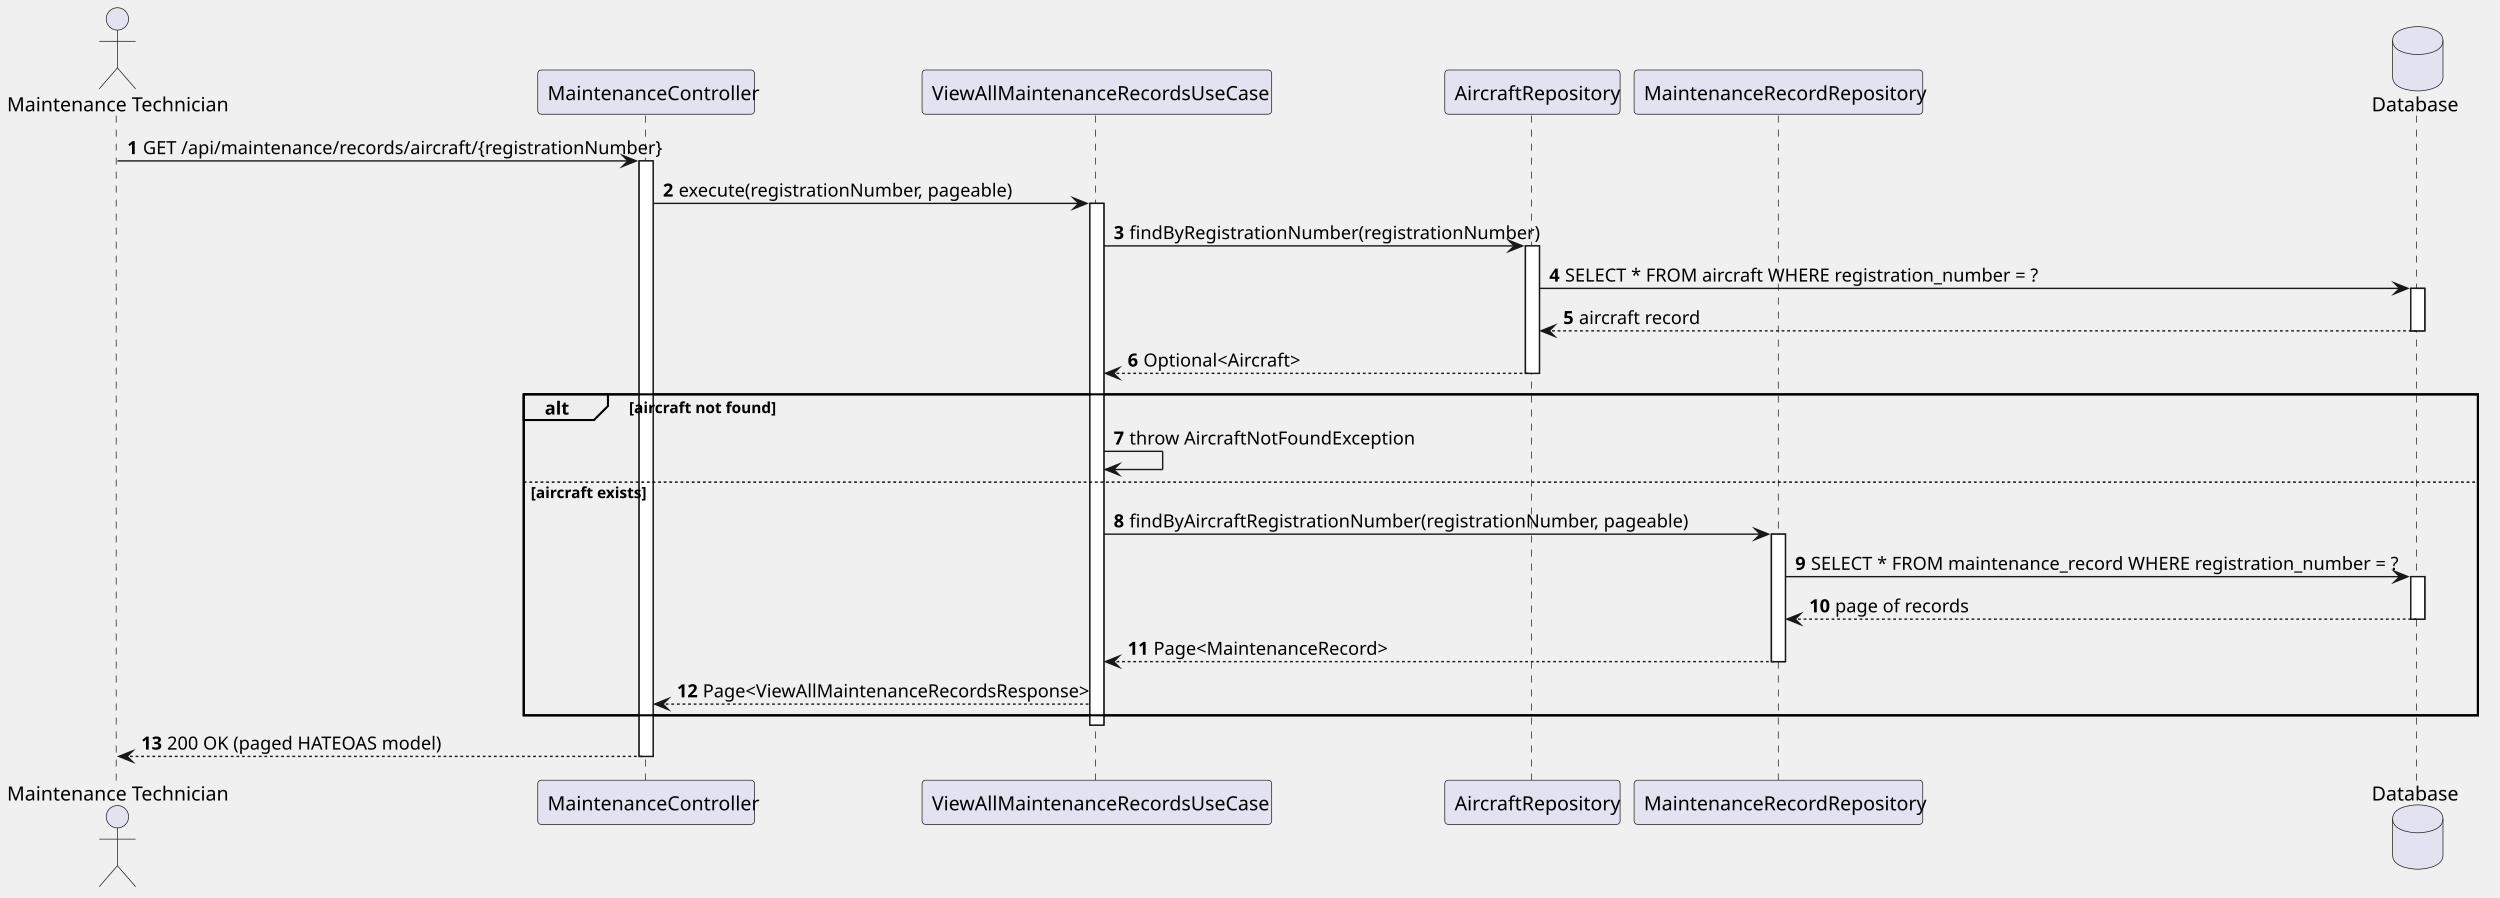
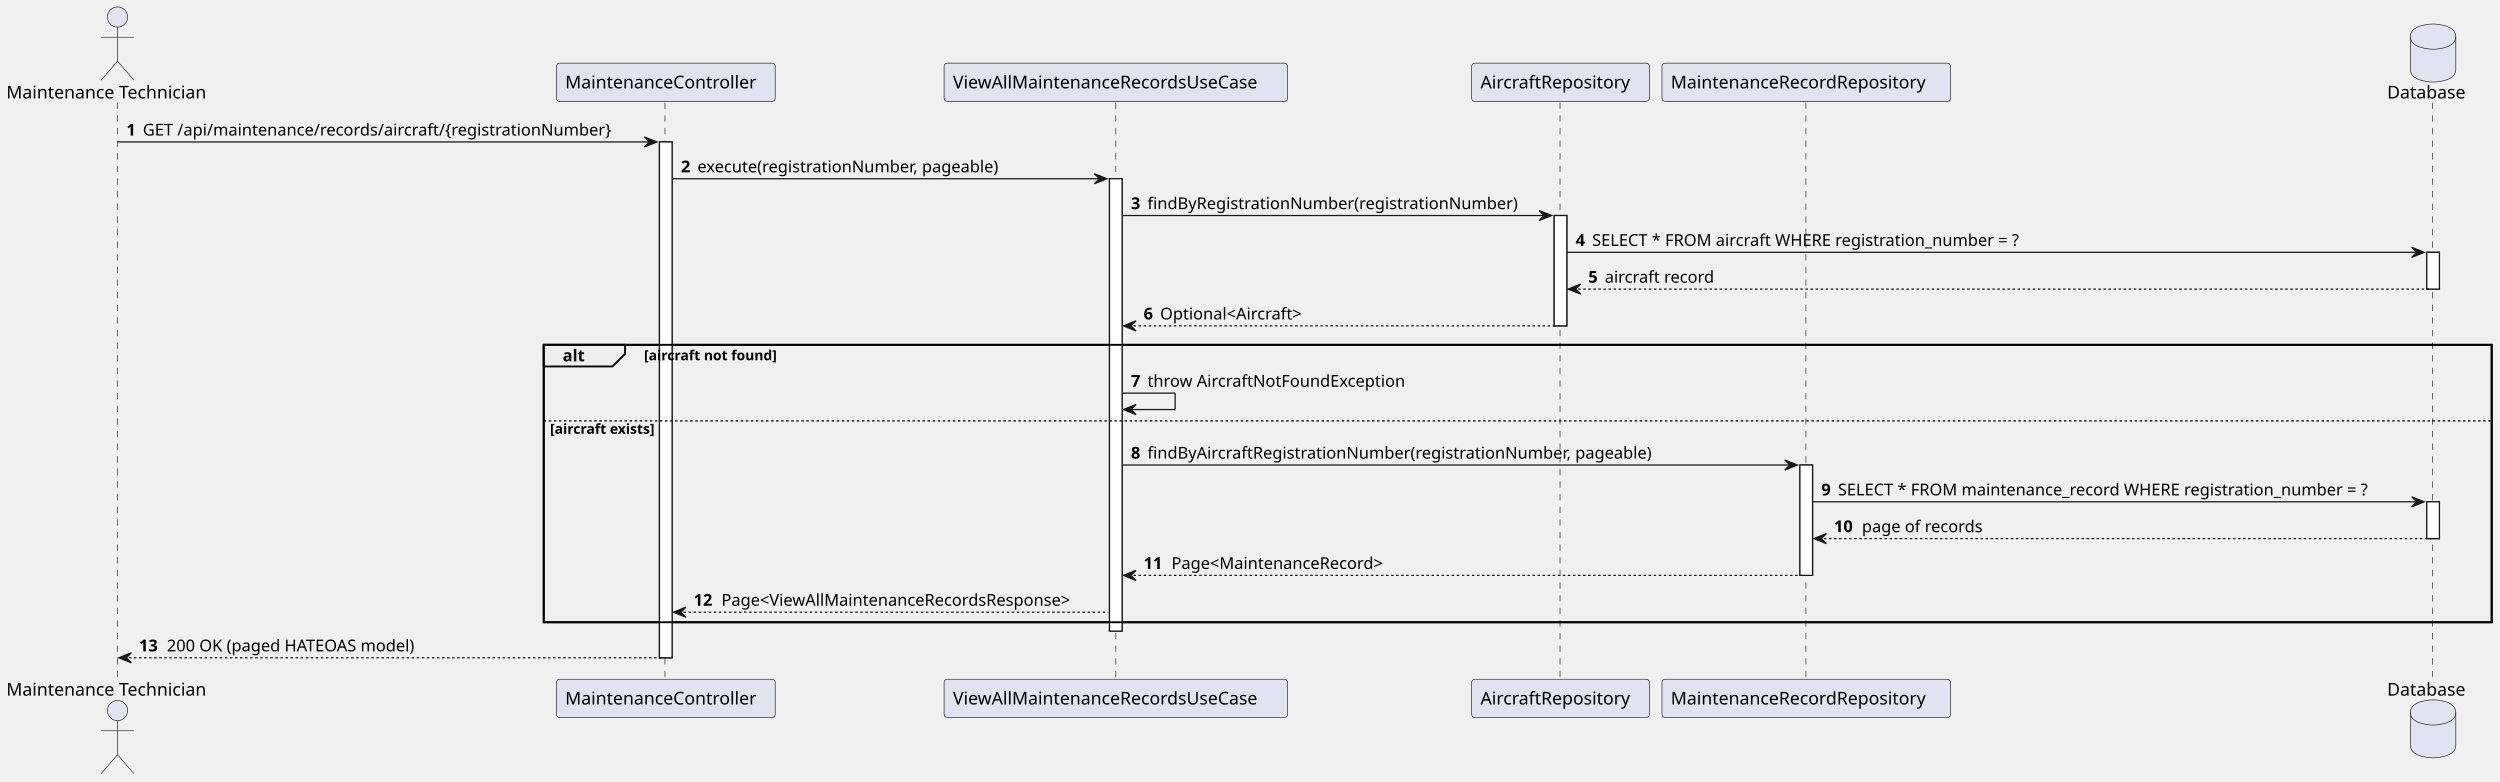
- <svg xmlns="http://www.w3.org/2000/svg" contentStyleType="text/css" data-diagram-type="SEQUENCE" height="641px" preserveAspectRatio="none" style="width:1786px;height:641px;background:#FFFFFF;" version="1.1" viewBox="0 0 1786 641" width="1786px" zoomAndPan="magnify">
+ <svg xmlns="http://www.w3.org/2000/svg" contentStyleType="text/css" data-diagram-type="SEQUENCE" height="619px" preserveAspectRatio="none" style="width:1980px;height:619px;background:#FFFFFF;" version="1.1" viewBox="0 0 1980 619" width="1980px" zoomAndPan="magnify">
  <defs />
  <g>
    <g>
-       <rect fill="#FFFFFF" height="425.406" style="stroke:#181818;stroke-width:1;" width="10" x="456.597" y="114.961" />
-     </g>
-     <g>
-       <rect fill="#FFFFFF" height="372.703" style="stroke:#181818;stroke-width:1;" width="10" x="778.61" y="145.312" />
-     </g>
-     <g>
-       <rect fill="#FFFFFF" height="91.055" style="stroke:#181818;stroke-width:1;" width="10" x="1089.777" y="175.664" />
-     </g>
-     <g>
-       <rect fill="#FFFFFF" height="91.055" style="stroke:#181818;stroke-width:1;" width="10" x="1265.511" y="381.609" />
-     </g>
-     <g>
-       <rect fill="#FFFFFF" height="30.352" style="stroke:#181818;stroke-width:1;" width="10" x="1722.268" y="206.016" />
-     </g>
-     <g>
-       <rect fill="#FFFFFF" height="30.352" style="stroke:#181818;stroke-width:1;" width="10" x="1722.268" y="411.961" />
-     </g>
-     <rect fill="none" height="229.297" style="stroke:#000000;stroke-width:1.5;" width="1396.063" x="374.169" y="281.719" />
-     <g class="participant-lifeline" data-entity-uid="part1" data-qualified-name="MT" data-source-line="2" id="part1-lifeline">
-       <g>
-         <rect fill="#000000" fill-opacity="0" height="475.758" width="8" x="79.879" y="82.609" />
-         <line style="stroke:#181818;stroke-width:0.5;stroke-dasharray:5,5;" x1="83" x2="83" y1="82.609" y2="558.367" />
-       </g>
-     </g>
-     <g class="participant-lifeline" data-entity-uid="part2" data-qualified-name="Ctrl" data-source-line="3" id="part2-lifeline">
-       <g>
-         <rect fill="#000000" fill-opacity="0" height="475.758" width="8" x="457.597" y="82.609" />
-         <line style="stroke:#181818;stroke-width:0.5;stroke-dasharray:5,5;" x1="461.169" x2="461.169" y1="82.609" y2="558.367" />
-       </g>
-     </g>
-     <g class="participant-lifeline" data-entity-uid="part3" data-qualified-name="UC" data-source-line="4" id="part3-lifeline">
-       <g>
-         <rect fill="#000000" fill-opacity="0" height="475.758" width="8" x="779.61" y="82.609" />
-         <line style="stroke:#181818;stroke-width:0.5;stroke-dasharray:5,5;" x1="782.721" x2="782.721" y1="82.609" y2="558.367" />
-       </g>
-     </g>
-     <g class="participant-lifeline" data-entity-uid="part4" data-qualified-name="AircraftRepo" data-source-line="5" id="part4-lifeline">
-       <g>
-         <rect fill="#000000" fill-opacity="0" height="475.758" width="8" x="1090.777" y="82.609" />
-         <line style="stroke:#181818;stroke-width:0.5;stroke-dasharray:5,5;" x1="1094.149" x2="1094.149" y1="82.609" y2="558.367" />
-       </g>
-     </g>
-     <g class="participant-lifeline" data-entity-uid="part5" data-qualified-name="Repo" data-source-line="6" id="part5-lifeline">
-       <g>
-         <rect fill="#000000" fill-opacity="0" height="475.758" width="8" x="1266.511" y="82.609" />
-         <line style="stroke:#181818;stroke-width:0.5;stroke-dasharray:5,5;" x1="1270.404" x2="1270.404" y1="82.609" y2="558.367" />
-       </g>
-     </g>
-     <g class="participant-lifeline" data-entity-uid="part6" data-qualified-name="DB" data-source-line="7" id="part6-lifeline">
-       <g>
-         <rect fill="#000000" fill-opacity="0" height="475.758" width="8" x="1723.268" y="82.609" />
-         <line style="stroke:#181818;stroke-width:0.5;stroke-dasharray:5,5;" x1="1726.302" x2="1726.302" y1="82.609" y2="558.367" />
-       </g>
-     </g>
-     <g class="participant participant-head" data-entity-uid="part1" data-qualified-name="MT" data-source-line="2" id="part1-head">
-       <text fill="#000000" font-family="sans-serif" font-size="14" lengthAdjust="spacing" textLength="151.758" x="5" y="79.533">Maintenance Technician</text>
-       <ellipse cx="83.879" cy="13.5" fill="#E2E2F0" rx="8" ry="8" style="stroke:#181818;stroke-width:0.5;" />
-       <path d="M83.879,21.5 L83.879,48.5 M70.879,29.5 L96.879,29.5 M83.879,48.5 L70.879,63.5 M83.879,48.5 L96.879,63.5" fill="none" style="stroke:#181818;stroke-width:0.5;" />
-     </g>
-     <g class="participant participant-tail" data-entity-uid="part1" data-qualified-name="MT" data-source-line="2" id="part1-tail">
-       <text fill="#000000" font-family="sans-serif" font-size="14" lengthAdjust="spacing" textLength="151.758" x="5" y="571.9">Maintenance Technician</text>
-       <ellipse cx="83.879" cy="583.477" fill="#E2E2F0" rx="8" ry="8" style="stroke:#181818;stroke-width:0.5;" />
-       <path d="M83.879,591.477 L83.879,618.477 M70.879,599.477 L96.879,599.477 M83.879,618.477 L70.879,633.477 M83.879,618.477 L96.879,633.477" fill="none" style="stroke:#181818;stroke-width:0.5;" />
-     </g>
-     <g class="participant participant-head" data-entity-uid="part2" data-qualified-name="Ctrl" data-source-line="3" id="part2-head">
-       <rect fill="#E2E2F0" height="31.609" rx="2.5" ry="2.5" style="stroke:#181818;stroke-width:0.5;" width="154.855" x="384.169" y="50" />
-       <text fill="#000000" font-family="sans-serif" font-size="14" lengthAdjust="spacing" textLength="140.855" x="391.169" y="71.533">MaintenanceController</text>
-     </g>
-     <g class="participant participant-tail" data-entity-uid="part2" data-qualified-name="Ctrl" data-source-line="3" id="part2-tail">
-       <rect fill="#E2E2F0" height="31.609" rx="2.5" ry="2.5" style="stroke:#181818;stroke-width:0.5;" width="154.855" x="384.169" y="557.367" />
-       <text fill="#000000" font-family="sans-serif" font-size="14" lengthAdjust="spacing" textLength="140.855" x="391.169" y="578.9">MaintenanceController</text>
-     </g>
-     <g class="participant participant-head" data-entity-uid="part3" data-qualified-name="UC" data-source-line="4" id="part3-head">
-       <rect fill="#E2E2F0" height="31.609" rx="2.5" ry="2.5" style="stroke:#181818;stroke-width:0.5;" width="249.778" x="658.721" y="50" />
-       <text fill="#000000" font-family="sans-serif" font-size="14" lengthAdjust="spacing" textLength="235.778" x="665.721" y="71.533">ViewAllMaintenanceRecordsUseCase</text>
-     </g>
-     <g class="participant participant-tail" data-entity-uid="part3" data-qualified-name="UC" data-source-line="4" id="part3-tail">
-       <rect fill="#E2E2F0" height="31.609" rx="2.5" ry="2.5" style="stroke:#181818;stroke-width:0.5;" width="249.778" x="658.721" y="557.367" />
-       <text fill="#000000" font-family="sans-serif" font-size="14" lengthAdjust="spacing" textLength="235.778" x="665.721" y="578.9">ViewAllMaintenanceRecordsUseCase</text>
-     </g>
-     <g class="participant participant-head" data-entity-uid="part4" data-qualified-name="AircraftRepo" data-source-line="5" id="part4-head">
-       <rect fill="#E2E2F0" height="31.609" rx="2.5" ry="2.5" style="stroke:#181818;stroke-width:0.5;" width="125.255" x="1032.149" y="50" />
-       <text fill="#000000" font-family="sans-serif" font-size="14" lengthAdjust="spacing" textLength="111.255" x="1039.149" y="71.533">AircraftRepository</text>
-     </g>
-     <g class="participant participant-tail" data-entity-uid="part4" data-qualified-name="AircraftRepo" data-source-line="5" id="part4-tail">
-       <rect fill="#E2E2F0" height="31.609" rx="2.5" ry="2.5" style="stroke:#181818;stroke-width:0.5;" width="125.255" x="1032.149" y="557.367" />
-       <text fill="#000000" font-family="sans-serif" font-size="14" lengthAdjust="spacing" textLength="111.255" x="1039.149" y="578.9">AircraftRepository</text>
-     </g>
-     <g class="participant participant-head" data-entity-uid="part5" data-qualified-name="Repo" data-source-line="6" id="part5-head">
-       <rect fill="#E2E2F0" height="31.609" rx="2.5" ry="2.5" style="stroke:#181818;stroke-width:0.5;" width="206.213" x="1167.404" y="50" />
-       <text fill="#000000" font-family="sans-serif" font-size="14" lengthAdjust="spacing" textLength="192.213" x="1174.404" y="71.533">MaintenanceRecordRepository</text>
-     </g>
-     <g class="participant participant-tail" data-entity-uid="part5" data-qualified-name="Repo" data-source-line="6" id="part5-tail">
-       <rect fill="#E2E2F0" height="31.609" rx="2.5" ry="2.5" style="stroke:#181818;stroke-width:0.5;" width="206.213" x="1167.404" y="557.367" />
-       <text fill="#000000" font-family="sans-serif" font-size="14" lengthAdjust="spacing" textLength="192.213" x="1174.404" y="578.9">MaintenanceRecordRepository</text>
-     </g>
-     <g class="participant participant-head" data-entity-uid="part6" data-qualified-name="DB" data-source-line="7" id="part6-head">
-       <text fill="#000000" font-family="sans-serif" font-size="14" lengthAdjust="spacing" textLength="59.931" x="1694.302" y="79.533">Database</text>
-       <path d="M1709.268,29 C1709.268,19 1727.268,19 1727.268,19 C1727.268,19 1745.268,19 1745.268,29 L1745.268,55 C1745.268,65 1727.268,65 1727.268,65 C1727.268,65 1709.268,65 1709.268,55 L1709.268,29" fill="#E2E2F0" style="stroke:#181818;stroke-width:0.5;" />
-       <path d="M1709.268,29 C1709.268,39 1727.268,39 1727.268,39 C1727.268,39 1745.268,39 1745.268,29" fill="none" style="stroke:#181818;stroke-width:0.5;" />
-     </g>
-     <g class="participant participant-tail" data-entity-uid="part6" data-qualified-name="DB" data-source-line="7" id="part6-tail">
-       <text fill="#000000" font-family="sans-serif" font-size="14" lengthAdjust="spacing" textLength="59.931" x="1694.302" y="571.9">Database</text>
-       <path d="M1709.268,584.977 C1709.268,574.977 1727.268,574.977 1727.268,574.977 C1727.268,574.977 1745.268,574.977 1745.268,584.977 L1745.268,610.977 C1745.268,620.977 1727.268,620.977 1727.268,620.977 C1727.268,620.977 1709.268,620.977 1709.268,610.977 L1709.268,584.977" fill="#E2E2F0" style="stroke:#181818;stroke-width:0.5;" />
-       <path d="M1709.268,584.977 C1709.268,594.977 1727.268,594.977 1727.268,594.977 C1727.268,594.977 1745.268,594.977 1745.268,584.977" fill="none" style="stroke:#181818;stroke-width:0.5;" />
-     </g>
-     <g>
-       <rect fill="#FFFFFF" height="425.406" style="stroke:#181818;stroke-width:1;" width="10" x="456.597" y="114.961" />
-     </g>
-     <g>
-       <rect fill="#FFFFFF" height="372.703" style="stroke:#181818;stroke-width:1;" width="10" x="778.61" y="145.312" />
-     </g>
-     <g>
-       <rect fill="#FFFFFF" height="91.055" style="stroke:#181818;stroke-width:1;" width="10" x="1089.777" y="175.664" />
-     </g>
-     <g>
-       <rect fill="#FFFFFF" height="91.055" style="stroke:#181818;stroke-width:1;" width="10" x="1265.511" y="381.609" />
-     </g>
-     <g>
-       <rect fill="#FFFFFF" height="30.352" style="stroke:#181818;stroke-width:1;" width="10" x="1722.268" y="206.016" />
-     </g>
-     <g>
-       <rect fill="#FFFFFF" height="30.352" style="stroke:#181818;stroke-width:1;" width="10" x="1722.268" y="411.961" />
-     </g>
-     <g class="message" data-entity-1="part1" data-entity-2="part2" data-source-line="8" id="msg1">
-       <polygon fill="#181818" points="444.597,110.961,454.597,114.961,444.597,118.961,448.597,114.961" style="stroke:#181818;stroke-width:1;stroke-linejoin:miter;stroke-miterlimit:10;" />
-       <line style="stroke:#181818;stroke-width:1;" x1="83.879" x2="450.597" y1="114.961" y2="114.961" />
-       <text fill="#000000" font-family="sans-serif" font-size="13" font-weight="700" lengthAdjust="spacing" textLength="7.23" x="90.879" y="110.105">1</text>
-       <text fill="#000000" font-family="sans-serif" font-size="13" lengthAdjust="spacing" textLength="342.488" x="102.109" y="110.105">GET /api/maintenance/records/aircraft/{registrationNumber}</text>
-     </g>
-     <g class="message" data-entity-1="part2" data-entity-2="part3" data-source-line="10" id="msg2">
-       <polygon fill="#181818" points="766.61,141.312,776.61,145.312,766.61,149.312,770.61,145.312" style="stroke:#181818;stroke-width:1;stroke-linejoin:miter;stroke-miterlimit:10;" />
-       <line style="stroke:#181818;stroke-width:1;" x1="466.597" x2="772.61" y1="145.312" y2="145.312" />
-       <text fill="#000000" font-family="sans-serif" font-size="13" font-weight="700" lengthAdjust="spacing" textLength="7.23" x="473.597" y="140.456">2</text>
-       <text fill="#000000" font-family="sans-serif" font-size="13" lengthAdjust="spacing" textLength="225.456" x="484.827" y="140.456">execute(registrationNumber, pageable)</text>
-     </g>
-     <g class="message" data-entity-1="part3" data-entity-2="part4" data-source-line="12" id="msg3">
-       <polygon fill="#181818" points="1077.777,171.664,1087.777,175.664,1077.777,179.664,1081.777,175.664" style="stroke:#181818;stroke-width:1;stroke-linejoin:miter;stroke-miterlimit:10;" />
-       <line style="stroke:#181818;stroke-width:1;" x1="788.61" x2="1083.777" y1="175.664" y2="175.664" />
-       <text fill="#000000" font-family="sans-serif" font-size="13" font-weight="700" lengthAdjust="spacing" textLength="7.23" x="795.61" y="170.808">3</text>
-       <text fill="#000000" font-family="sans-serif" font-size="13" lengthAdjust="spacing" textLength="270.937" x="806.84" y="170.808">findByRegistrationNumber(registrationNumber)</text>
-     </g>
-     <g class="message" data-entity-1="part4" data-entity-2="part6" data-source-line="14" id="msg4">
-       <polygon fill="#181818" points="1710.268,202.016,1720.268,206.016,1710.268,210.016,1714.268,206.016" style="stroke:#181818;stroke-width:1;stroke-linejoin:miter;stroke-miterlimit:10;" />
-       <line style="stroke:#181818;stroke-width:1;" x1="1099.777" x2="1716.268" y1="206.016" y2="206.016" />
-       <text fill="#000000" font-family="sans-serif" font-size="13" font-weight="700" lengthAdjust="spacing" textLength="7.23" x="1106.777" y="201.159">4</text>
-       <text fill="#000000" font-family="sans-serif" font-size="13" lengthAdjust="spacing" textLength="337.74" x="1118.007" y="201.159">SELECT * FROM aircraft WHERE registration_number = ?</text>
-     </g>
-     <g class="message" data-entity-1="part6" data-entity-2="part4" data-source-line="16" id="msg5">
-       <polygon fill="#181818" points="1110.777,232.367,1100.777,236.367,1110.777,240.367,1106.777,236.367" style="stroke:#181818;stroke-width:1;stroke-linejoin:miter;stroke-miterlimit:10;" />
-       <line style="stroke:#181818;stroke-width:1;stroke-dasharray:2,2;" x1="1104.777" x2="1726.268" y1="236.367" y2="236.367" />
-       <text fill="#000000" font-family="sans-serif" font-size="13" font-weight="700" lengthAdjust="spacing" textLength="7.23" x="1116.777" y="231.511">5</text>
-       <text fill="#000000" font-family="sans-serif" font-size="13" lengthAdjust="spacing" textLength="80.19" x="1128.007" y="231.511">aircraft record</text>
-     </g>
-     <g class="message" data-entity-1="part4" data-entity-2="part3" data-source-line="18" id="msg6">
-       <polygon fill="#181818" points="799.61,262.719,789.61,266.719,799.61,270.719,795.61,266.719" style="stroke:#181818;stroke-width:1;stroke-linejoin:miter;stroke-miterlimit:10;" />
-       <line style="stroke:#181818;stroke-width:1;stroke-dasharray:2,2;" x1="793.61" x2="1093.777" y1="266.719" y2="266.719" />
-       <text fill="#000000" font-family="sans-serif" font-size="13" font-weight="700" lengthAdjust="spacing" textLength="7.23" x="805.61" y="261.862">6</text>
-       <text fill="#000000" font-family="sans-serif" font-size="13" lengthAdjust="spacing" textLength="104.774" x="816.84" y="261.862">Optional&lt;Aircraft&gt;</text>
-     </g>
-     <path d="M374.169,281.719 L434.34,281.719 L434.34,290.07 L424.34,300.07 L374.169,300.07 L374.169,281.719" fill="#EEEEEE" style="stroke:#000000;stroke-width:1.5;" />
-     <rect fill="none" height="229.297" style="stroke:#000000;stroke-width:1.5;" width="1396.063" x="374.169" y="281.719" />
-     <text fill="#000000" font-family="sans-serif" font-size="13" font-weight="700" lengthAdjust="spacing" textLength="15.171" x="389.169" y="296.214">alt</text>
-     <text fill="#000000" font-family="sans-serif" font-size="11" font-weight="700" lengthAdjust="spacing" textLength="98.377" x="449.34" y="295.138">[aircraft not found]</text>
-     <g class="message" data-entity-1="part3" data-entity-2="part3" data-source-line="21" id="msg7">
-       <line style="stroke:#181818;stroke-width:1;" x1="788.61" x2="830.61" y1="322.422" y2="322.422" />
-       <line style="stroke:#181818;stroke-width:1;" x1="830.61" x2="830.61" y1="322.422" y2="335.422" />
-       <line style="stroke:#181818;stroke-width:1;" x1="789.61" x2="830.61" y1="335.422" y2="335.422" />
-       <polygon fill="#181818" points="799.61,331.422,789.61,335.422,799.61,339.422,795.61,335.422" style="stroke:#181818;stroke-width:1;stroke-linejoin:miter;stroke-miterlimit:10;" />
-       <text fill="#000000" font-family="sans-serif" font-size="13" font-weight="700" lengthAdjust="spacing" textLength="7.23" x="795.61" y="317.565">7</text>
-       <text fill="#000000" font-family="sans-serif" font-size="13" lengthAdjust="spacing" textLength="190.753" x="806.84" y="317.565">throw AircraftNotFoundException</text>
-     </g>
-     <line style="stroke:#000000;stroke-width:1;stroke-dasharray:2,2;" x1="374.169" x2="1770.233" y1="344.422" y2="344.422" />
-     <text fill="#000000" font-family="sans-serif" font-size="11" font-weight="700" lengthAdjust="spacing" textLength="78.869" x="379.169" y="355.841">[aircraft exists]</text>
-     <g class="message" data-entity-1="part3" data-entity-2="part5" data-source-line="23" id="msg8">
-       <polygon fill="#181818" points="1253.511,377.609,1263.511,381.609,1253.511,385.609,1257.511,381.609" style="stroke:#181818;stroke-width:1;stroke-linejoin:miter;stroke-miterlimit:10;" />
-       <line style="stroke:#181818;stroke-width:1;" x1="788.61" x2="1259.511" y1="381.609" y2="381.609" />
-       <text fill="#000000" font-family="sans-serif" font-size="13" font-weight="700" lengthAdjust="spacing" textLength="7.23" x="795.61" y="376.753">8</text>
-       <text fill="#000000" font-family="sans-serif" font-size="13" lengthAdjust="spacing" textLength="372.83" x="806.84" y="376.753">findByAircraftRegistrationNumber(registrationNumber, pageable)</text>
-     </g>
-     <g class="message" data-entity-1="part5" data-entity-2="part6" data-source-line="25" id="msg9">
-       <polygon fill="#181818" points="1710.268,407.961,1720.268,411.961,1710.268,415.961,1714.268,411.961" style="stroke:#181818;stroke-width:1;stroke-linejoin:miter;stroke-miterlimit:10;" />
-       <line style="stroke:#181818;stroke-width:1;" x1="1275.511" x2="1716.268" y1="411.961" y2="411.961" />
-       <text fill="#000000" font-family="sans-serif" font-size="13" font-weight="700" lengthAdjust="spacing" textLength="7.23" x="1282.511" y="407.104">9</text>
-       <text fill="#000000" font-family="sans-serif" font-size="13" lengthAdjust="spacing" textLength="416.527" x="1293.741" y="407.104">SELECT * FROM maintenance_record WHERE registration_number = ?</text>
-     </g>
-     <g class="message" data-entity-1="part6" data-entity-2="part5" data-source-line="27" id="msg10">
-       <polygon fill="#181818" points="1286.511,438.312,1276.511,442.312,1286.511,446.312,1282.511,442.312" style="stroke:#181818;stroke-width:1;stroke-linejoin:miter;stroke-miterlimit:10;" />
-       <line style="stroke:#181818;stroke-width:1;stroke-dasharray:2,2;" x1="1280.511" x2="1726.268" y1="442.312" y2="442.312" />
-       <text fill="#000000" font-family="sans-serif" font-size="13" font-weight="700" lengthAdjust="spacing" textLength="14.46" x="1292.511" y="437.456">10</text>
-       <text fill="#000000" font-family="sans-serif" font-size="13" lengthAdjust="spacing" textLength="90.334" x="1310.971" y="437.456">page of records</text>
-     </g>
-     <g class="message" data-entity-1="part5" data-entity-2="part3" data-source-line="29" id="msg11">
-       <polygon fill="#181818" points="799.61,468.664,789.61,472.664,799.61,476.664,795.61,472.664" style="stroke:#181818;stroke-width:1;stroke-linejoin:miter;stroke-miterlimit:10;" />
-       <line style="stroke:#181818;stroke-width:1;stroke-dasharray:2,2;" x1="793.61" x2="1269.511" y1="472.664" y2="472.664" />
-       <text fill="#000000" font-family="sans-serif" font-size="13" font-weight="700" lengthAdjust="spacing" textLength="14.46" x="805.61" y="467.808">11</text>
-       <text fill="#000000" font-family="sans-serif" font-size="13" lengthAdjust="spacing" textLength="161.891" x="824.07" y="467.808">Page&lt;MaintenanceRecord&gt;</text>
-     </g>
-     <g class="message" data-entity-1="part3" data-entity-2="part2" data-source-line="31" id="msg12">
-       <polygon fill="#181818" points="477.597,499.016,467.597,503.016,477.597,507.016,473.597,503.016" style="stroke:#181818;stroke-width:1;stroke-linejoin:miter;stroke-miterlimit:10;" />
-       <line style="stroke:#181818;stroke-width:1;stroke-dasharray:2,2;" x1="471.597" x2="777.61" y1="503.016" y2="503.016" />
-       <text fill="#000000" font-family="sans-serif" font-size="13" font-weight="700" lengthAdjust="spacing" textLength="14.46" x="483.597" y="498.159">12</text>
-       <text fill="#000000" font-family="sans-serif" font-size="13" lengthAdjust="spacing" textLength="269.553" x="502.057" y="498.159">Page&lt;ViewAllMaintenanceRecordsResponse&gt;</text>
-     </g>
-     <g class="message" data-entity-1="part2" data-entity-2="part1" data-source-line="34" id="msg13">
-       <polygon fill="#181818" points="94.879,536.367,84.879,540.367,94.879,544.367,90.879,540.367" style="stroke:#181818;stroke-width:1;stroke-linejoin:miter;stroke-miterlimit:10;" />
-       <line style="stroke:#181818;stroke-width:1;stroke-dasharray:2,2;" x1="88.879" x2="460.597" y1="540.367" y2="540.367" />
-       <text fill="#000000" font-family="sans-serif" font-size="13" font-weight="700" lengthAdjust="spacing" textLength="14.46" x="100.879" y="535.511">13</text>
-       <text fill="#000000" font-family="sans-serif" font-size="13" lengthAdjust="spacing" textLength="197.26" x="119.339" y="535.511">200 OK (paged HATEOAS model)</text>
+       <rect fill="#FFFFFF" height="408.531" style="stroke:#181818;stroke-width:1;" width="10" x="522.298" y="112.43" />
+     </g>
+     <g>
+       <rect fill="#FFFFFF" height="358.266" style="stroke:#181818;stroke-width:1;" width="10" x="878.722" y="141.562" />
+     </g>
+     <g>
+       <rect fill="#FFFFFF" height="87.398" style="stroke:#181818;stroke-width:1;" width="10" x="1230.914" y="170.695" />
+     </g>
+     <g>
+       <rect fill="#FFFFFF" height="87.398" style="stroke:#181818;stroke-width:1;" width="10" x="1425.525" y="368.297" />
+     </g>
+     <g>
+       <rect fill="#FFFFFF" height="29.133" style="stroke:#181818;stroke-width:1;" width="10" x="1922.012" y="199.828" />
+     </g>
+     <g>
+       <rect fill="#FFFFFF" height="29.133" style="stroke:#181818;stroke-width:1;" width="10" x="1922.012" y="397.43" />
+     </g>
+     <rect fill="none" height="219.734" style="stroke:#000000;stroke-width:1.5;" width="1542.78" x="430.632" y="273.094" />
+     <g class="participant-lifeline" data-entity-uid="part1" data-qualified-name="MT" id="part1-lifeline">
+       <g>
+         <rect fill="#000000" fill-opacity="0" height="457.664" width="8" x="89.073" y="81.297" />
+         <line style="stroke:#181818;stroke-width:0.5;stroke-dasharray:5,5;" x1="93" x2="93" y1="81.297" y2="538.961" />
+       </g>
+     </g>
+     <g class="participant-lifeline" data-entity-uid="part2" data-qualified-name="Ctrl" id="part2-lifeline">
+       <g>
+         <rect fill="#000000" fill-opacity="0" height="457.664" width="8" x="523.298" y="81.297" />
+         <line style="stroke:#181818;stroke-width:0.5;stroke-dasharray:5,5;" x1="526.632" x2="526.632" y1="81.297" y2="538.961" />
+       </g>
+     </g>
+     <g class="participant-lifeline" data-entity-uid="part3" data-qualified-name="UC" id="part3-lifeline">
+       <g>
+         <rect fill="#000000" fill-opacity="0" height="457.664" width="8" x="879.722" y="81.297" />
+         <line style="stroke:#181818;stroke-width:0.5;stroke-dasharray:5,5;" x1="883.721" x2="883.721" y1="81.297" y2="538.961" />
+       </g>
+     </g>
+     <g class="participant-lifeline" data-entity-uid="part4" data-qualified-name="AircraftRepo" id="part4-lifeline">
+       <g>
+         <rect fill="#000000" fill-opacity="0" height="457.664" width="8" x="1231.914" y="81.297" />
+         <line style="stroke:#181818;stroke-width:0.5;stroke-dasharray:5,5;" x1="1235.541" x2="1235.541" y1="81.297" y2="538.961" />
+       </g>
+     </g>
+     <g class="participant-lifeline" data-entity-uid="part5" data-qualified-name="Repo" id="part5-lifeline">
+       <g>
+         <rect fill="#000000" fill-opacity="0" height="457.664" width="8" x="1426.525" y="81.297" />
+         <line style="stroke:#181818;stroke-width:0.5;stroke-dasharray:5,5;" x1="1430.286" x2="1430.286" y1="81.297" y2="538.961" />
+       </g>
+     </g>
+     <g class="participant-lifeline" data-entity-uid="part6" data-qualified-name="DB" id="part6-lifeline">
+       <g>
+         <rect fill="#000000" fill-opacity="0" height="457.664" width="8" x="1923.012" y="81.297" />
+         <line style="stroke:#181818;stroke-width:0.5;stroke-dasharray:5,5;" x1="1926.611" x2="1926.611" y1="81.297" y2="538.961" />
+       </g>
+     </g>
+     <g class="participant participant-head" data-entity-uid="part1" data-qualified-name="MT" id="part1-head">
+       <text fill="#000000" font-family="sans-serif" font-size="14" lengthAdjust="spacing" textLength="170.147" x="5" y="77.995">Maintenance Technician</text>
+       <ellipse cx="93.073" cy="13.5" fill="#E2E2F0" rx="8" ry="8" style="stroke:#181818;stroke-width:0.5;" />
+       <path d="M93.073,21.5 L93.073,48.5 M80.073,29.5 L106.073,29.5 M93.073,48.5 L80.073,63.5 M93.073,48.5 L106.073,63.5" fill="none" style="stroke:#181818;stroke-width:0.5;" />
+     </g>
+     <g class="participant participant-tail" data-entity-uid="part1" data-qualified-name="MT" id="part1-tail">
+       <text fill="#000000" font-family="sans-serif" font-size="14" lengthAdjust="spacing" textLength="170.147" x="5" y="550.956">Maintenance Technician</text>
+       <ellipse cx="93.073" cy="562.758" fill="#E2E2F0" rx="8" ry="8" style="stroke:#181818;stroke-width:0.5;" />
+       <path d="M93.073,570.758 L93.073,597.758 M80.073,578.758 L106.073,578.758 M93.073,597.758 L80.073,612.758 M93.073,597.758 L106.073,612.758" fill="none" style="stroke:#181818;stroke-width:0.5;" />
+     </g>
+     <g class="participant participant-head" data-entity-uid="part2" data-qualified-name="Ctrl" id="part2-head">
+       <rect fill="#E2E2F0" height="30.297" rx="2.5" ry="2.5" style="stroke:#181818;stroke-width:0.5;" width="173.332" x="440.632" y="50" />
+       <text fill="#000000" font-family="sans-serif" font-size="14" lengthAdjust="spacing" textLength="159.332" x="447.632" y="69.995">MaintenanceController</text>
+     </g>
+     <g class="participant participant-tail" data-entity-uid="part2" data-qualified-name="Ctrl" id="part2-tail">
+       <rect fill="#E2E2F0" height="30.297" rx="2.5" ry="2.5" style="stroke:#181818;stroke-width:0.5;" width="173.332" x="440.632" y="537.961" />
+       <text fill="#000000" font-family="sans-serif" font-size="14" lengthAdjust="spacing" textLength="159.332" x="447.632" y="557.956">MaintenanceController</text>
+     </g>
+     <g class="participant participant-head" data-entity-uid="part3" data-qualified-name="UC" id="part3-head">
+       <rect fill="#E2E2F0" height="30.297" rx="2.5" ry="2.5" style="stroke:#181818;stroke-width:0.5;" width="272.002" x="747.721" y="50" />
+       <text fill="#000000" font-family="sans-serif" font-size="14" lengthAdjust="spacing" textLength="258.002" x="754.721" y="69.995">ViewAllMaintenanceRecordsUseCase</text>
+     </g>
+     <g class="participant participant-tail" data-entity-uid="part3" data-qualified-name="UC" id="part3-tail">
+       <rect fill="#E2E2F0" height="30.297" rx="2.5" ry="2.5" style="stroke:#181818;stroke-width:0.5;" width="272.002" x="747.721" y="537.961" />
+       <text fill="#000000" font-family="sans-serif" font-size="14" lengthAdjust="spacing" textLength="258.002" x="754.721" y="557.956">ViewAllMaintenanceRecordsUseCase</text>
+     </g>
+     <g class="participant participant-head" data-entity-uid="part4" data-qualified-name="AircraftRepo" id="part4-head">
+       <rect fill="#E2E2F0" height="30.297" rx="2.5" ry="2.5" style="stroke:#181818;stroke-width:0.5;" width="140.745" x="1165.541" y="50" />
+       <text fill="#000000" font-family="sans-serif" font-size="14" lengthAdjust="spacing" textLength="126.745" x="1172.541" y="69.995">AircraftRepository</text>
+     </g>
+     <g class="participant participant-tail" data-entity-uid="part4" data-qualified-name="AircraftRepo" id="part4-tail">
+       <rect fill="#E2E2F0" height="30.297" rx="2.5" ry="2.5" style="stroke:#181818;stroke-width:0.5;" width="140.745" x="1165.541" y="537.961" />
+       <text fill="#000000" font-family="sans-serif" font-size="14" lengthAdjust="spacing" textLength="126.745" x="1172.541" y="557.956">AircraftRepository</text>
+     </g>
+     <g class="participant participant-head" data-entity-uid="part5" data-qualified-name="Repo" id="part5-head">
+       <rect fill="#E2E2F0" height="30.297" rx="2.5" ry="2.5" style="stroke:#181818;stroke-width:0.5;" width="228.477" x="1316.286" y="50" />
+       <text fill="#000000" font-family="sans-serif" font-size="14" lengthAdjust="spacing" textLength="214.477" x="1323.286" y="69.995">MaintenanceRecordRepository</text>
+     </g>
+     <g class="participant participant-tail" data-entity-uid="part5" data-qualified-name="Repo" id="part5-tail">
+       <rect fill="#E2E2F0" height="30.297" rx="2.5" ry="2.5" style="stroke:#181818;stroke-width:0.5;" width="228.477" x="1316.286" y="537.961" />
+       <text fill="#000000" font-family="sans-serif" font-size="14" lengthAdjust="spacing" textLength="214.477" x="1323.286" y="557.956">MaintenanceRecordRepository</text>
+     </g>
+     <g class="participant participant-head" data-entity-uid="part6" data-qualified-name="DB" id="part6-head">
+       <text fill="#000000" font-family="sans-serif" font-size="14" lengthAdjust="spacing" textLength="66.801" x="1890.611" y="77.995">Database</text>
+       <path d="M1909.012,29 C1909.012,19 1927.012,19 1927.012,19 C1927.012,19 1945.012,19 1945.012,29 L1945.012,55 C1945.012,65 1927.012,65 1927.012,65 C1927.012,65 1909.012,65 1909.012,55 L1909.012,29" fill="#E2E2F0" style="stroke:#181818;stroke-width:0.5;" />
+       <path d="M1909.012,29 C1909.012,39 1927.012,39 1927.012,39 C1927.012,39 1945.012,39 1945.012,29" fill="none" style="stroke:#181818;stroke-width:0.5;" />
+     </g>
+     <g class="participant participant-tail" data-entity-uid="part6" data-qualified-name="DB" id="part6-tail">
+       <text fill="#000000" font-family="sans-serif" font-size="14" lengthAdjust="spacing" textLength="66.801" x="1890.611" y="550.956">Database</text>
+       <path d="M1909.012,564.258 C1909.012,554.258 1927.012,554.258 1927.012,554.258 C1927.012,554.258 1945.012,554.258 1945.012,564.258 L1945.012,590.258 C1945.012,600.258 1927.012,600.258 1927.012,600.258 C1927.012,600.258 1909.012,600.258 1909.012,590.258 L1909.012,564.258" fill="#E2E2F0" style="stroke:#181818;stroke-width:0.5;" />
+       <path d="M1909.012,564.258 C1909.012,574.258 1927.012,574.258 1927.012,574.258 C1927.012,574.258 1945.012,574.258 1945.012,564.258" fill="none" style="stroke:#181818;stroke-width:0.5;" />
+     </g>
+     <g>
+       <rect fill="#FFFFFF" height="408.531" style="stroke:#181818;stroke-width:1;" width="10" x="522.298" y="112.43" />
+     </g>
+     <g>
+       <rect fill="#FFFFFF" height="358.266" style="stroke:#181818;stroke-width:1;" width="10" x="878.722" y="141.562" />
+     </g>
+     <g>
+       <rect fill="#FFFFFF" height="87.398" style="stroke:#181818;stroke-width:1;" width="10" x="1230.914" y="170.695" />
+     </g>
+     <g>
+       <rect fill="#FFFFFF" height="87.398" style="stroke:#181818;stroke-width:1;" width="10" x="1425.525" y="368.297" />
+     </g>
+     <g>
+       <rect fill="#FFFFFF" height="29.133" style="stroke:#181818;stroke-width:1;" width="10" x="1922.012" y="199.828" />
+     </g>
+     <g>
+       <rect fill="#FFFFFF" height="29.133" style="stroke:#181818;stroke-width:1;" width="10" x="1922.012" y="397.43" />
+     </g>
+     <g class="message" data-entity-1="part1" data-entity-2="part2" id="msg1">
+       <polygon fill="#181818" points="510.298,108.43,520.298,112.43,510.298,116.43,514.298,112.43" style="stroke:#181818;stroke-width:1;" />
+       <line style="stroke:#181818;stroke-width:1;" x1="93.073" x2="516.298" y1="112.43" y2="112.43" />
+       <text fill="#000000" font-family="sans-serif" font-size="13" font-weight="bold" lengthAdjust="spacing" textLength="9.045" x="100.073" y="107.364">1</text>
+       <text fill="#000000" font-family="sans-serif" font-size="13" lengthAdjust="spacing" textLength="397.179" x="113.119" y="107.364">GET /api/maintenance/records/aircraft/{registrationNumber}</text>
+     </g>
+     <g class="message" data-entity-1="part2" data-entity-2="part3" id="msg2">
+       <polygon fill="#181818" points="866.722,137.562,876.722,141.562,866.722,145.562,870.722,141.562" style="stroke:#181818;stroke-width:1;" />
+       <line style="stroke:#181818;stroke-width:1;" x1="532.298" x2="872.722" y1="141.562" y2="141.562" />
+       <text fill="#000000" font-family="sans-serif" font-size="13" font-weight="bold" lengthAdjust="spacing" textLength="9.045" x="539.298" y="136.497">2</text>
+       <text fill="#000000" font-family="sans-serif" font-size="13" lengthAdjust="spacing" textLength="258.388" x="552.343" y="136.497">execute(registrationNumber, pageable)</text>
+     </g>
+     <g class="message" data-entity-1="part3" data-entity-2="part4" id="msg3">
+       <polygon fill="#181818" points="1218.914,166.695,1228.914,170.695,1218.914,174.695,1222.914,170.695" style="stroke:#181818;stroke-width:1;" />
+       <line style="stroke:#181818;stroke-width:1;" x1="888.722" x2="1224.914" y1="170.695" y2="170.695" />
+       <text fill="#000000" font-family="sans-serif" font-size="13" font-weight="bold" lengthAdjust="spacing" textLength="9.045" x="895.722" y="165.629">3</text>
+       <text fill="#000000" font-family="sans-serif" font-size="13" lengthAdjust="spacing" textLength="310.147" x="908.767" y="165.629">findByRegistrationNumber(registrationNumber)</text>
+     </g>
+     <g class="message" data-entity-1="part4" data-entity-2="part6" id="msg4">
+       <polygon fill="#181818" points="1910.012,195.828,1920.012,199.828,1910.012,203.828,1914.012,199.828" style="stroke:#181818;stroke-width:1;" />
+       <line style="stroke:#181818;stroke-width:1;" x1="1240.914" x2="1916.012" y1="199.828" y2="199.828" />
+       <text fill="#000000" font-family="sans-serif" font-size="13" font-weight="bold" lengthAdjust="spacing" textLength="9.045" x="1247.914" y="194.762">4</text>
+       <text fill="#000000" font-family="sans-serif" font-size="13" lengthAdjust="spacing" textLength="367.79" x="1260.959" y="194.762">SELECT * FROM aircraft WHERE registration_number = ?</text>
+     </g>
+     <g class="message" data-entity-1="part6" data-entity-2="part4" id="msg5">
+       <polygon fill="#181818" points="1251.914,224.961,1241.914,228.961,1251.914,232.961,1247.914,228.961" style="stroke:#181818;stroke-width:1;" />
+       <line style="stroke:#181818;stroke-width:1;stroke-dasharray:2,2;" x1="1245.914" x2="1926.012" y1="228.961" y2="228.961" />
+       <text fill="#000000" font-family="sans-serif" font-size="13" font-weight="bold" lengthAdjust="spacing" textLength="9.045" x="1257.914" y="223.895">5</text>
+       <text fill="#000000" font-family="sans-serif" font-size="13" lengthAdjust="spacing" textLength="93.228" x="1270.959" y="223.895">aircraft record</text>
+     </g>
+     <g class="message" data-entity-1="part4" data-entity-2="part3" id="msg6">
+       <polygon fill="#181818" points="899.722,254.094,889.722,258.094,899.722,262.094,895.722,258.094" style="stroke:#181818;stroke-width:1;" />
+       <line style="stroke:#181818;stroke-width:1;stroke-dasharray:2,2;" x1="893.722" x2="1234.914" y1="258.094" y2="258.094" />
+       <text fill="#000000" font-family="sans-serif" font-size="13" font-weight="bold" lengthAdjust="spacing" textLength="9.045" x="905.722" y="253.028">6</text>
+       <text fill="#000000" font-family="sans-serif" font-size="13" lengthAdjust="spacing" textLength="124.731" x="918.767" y="253.028">Optional&lt;Aircraft&gt;</text>
+     </g>
+     <path d="M430.632,273.094 L495.075,273.094 L495.075,280.227 L485.075,290.227 L430.632,290.227 L430.632,273.094" fill="#EEEEEE" style="stroke:#000000;stroke-width:1.5;" />
+     <rect fill="none" height="219.734" style="stroke:#000000;stroke-width:1.5;" width="1542.78" x="430.632" y="273.094" />
+     <text fill="#000000" font-family="sans-serif" font-size="13" font-weight="bold" lengthAdjust="spacing" textLength="19.443" x="445.632" y="286.161">alt</text>
+     <text fill="#000000" font-family="sans-serif" font-size="11" font-weight="bold" lengthAdjust="spacing" textLength="120.269" x="510.075" y="285.304">[aircraft not found]</text>
+     <g class="message" data-entity-1="part3" data-entity-2="part3" id="msg7">
+       <line style="stroke:#181818;stroke-width:1;" x1="888.722" x2="930.722" y1="311.359" y2="311.359" />
+       <line style="stroke:#181818;stroke-width:1;" x1="930.722" x2="930.722" y1="311.359" y2="324.359" />
+       <line style="stroke:#181818;stroke-width:1;" x1="889.722" x2="930.722" y1="324.359" y2="324.359" />
+       <polygon fill="#181818" points="899.722,320.359,889.722,324.359,899.722,328.359,895.722,324.359" style="stroke:#181818;stroke-width:1;" />
+       <text fill="#000000" font-family="sans-serif" font-size="13" font-weight="bold" lengthAdjust="spacing" textLength="9.045" x="895.722" y="306.293">7</text>
+       <text fill="#000000" font-family="sans-serif" font-size="13" lengthAdjust="spacing" textLength="216.525" x="908.767" y="306.293">throw AircraftNotFoundException</text>
+     </g>
+     <line style="stroke:#000000;stroke-width:1;stroke-dasharray:2,2;" x1="430.632" x2="1973.412" y1="333.359" y2="333.359" />
+     <text fill="#000000" font-family="sans-serif" font-size="11" font-weight="bold" lengthAdjust="spacing" textLength="96.594" x="435.632" y="343.57">[aircraft exists]</text>
+     <g class="message" data-entity-1="part3" data-entity-2="part5" id="msg8">
+       <polygon fill="#181818" points="1413.525,364.297,1423.525,368.297,1413.525,372.297,1417.525,368.297" style="stroke:#181818;stroke-width:1;" />
+       <line style="stroke:#181818;stroke-width:1;" x1="888.722" x2="1419.525" y1="368.297" y2="368.297" />
+       <text fill="#000000" font-family="sans-serif" font-size="13" font-weight="bold" lengthAdjust="spacing" textLength="9.045" x="895.722" y="363.231">8</text>
+       <text fill="#000000" font-family="sans-serif" font-size="13" lengthAdjust="spacing" textLength="426.69" x="908.767" y="363.231">findByAircraftRegistrationNumber(registrationNumber, pageable)</text>
+     </g>
+     <g class="message" data-entity-1="part5" data-entity-2="part6" id="msg9">
+       <polygon fill="#181818" points="1910.012,393.43,1920.012,397.43,1910.012,401.43,1914.012,397.43" style="stroke:#181818;stroke-width:1;" />
+       <line style="stroke:#181818;stroke-width:1;" x1="1435.525" x2="1916.012" y1="397.43" y2="397.43" />
+       <text fill="#000000" font-family="sans-serif" font-size="13" font-weight="bold" lengthAdjust="spacing" textLength="9.045" x="1442.525" y="392.364">9</text>
+       <text fill="#000000" font-family="sans-serif" font-size="13" lengthAdjust="spacing" textLength="454.441" x="1455.57" y="392.364">SELECT * FROM maintenance_record WHERE registration_number = ?</text>
+     </g>
+     <g class="message" data-entity-1="part6" data-entity-2="part5" id="msg10">
+       <polygon fill="#181818" points="1446.525,422.562,1436.525,426.562,1446.525,430.562,1442.525,426.562" style="stroke:#181818;stroke-width:1;" />
+       <line style="stroke:#181818;stroke-width:1;stroke-dasharray:2,2;" x1="1440.525" x2="1926.012" y1="426.562" y2="426.562" />
+       <text fill="#000000" font-family="sans-serif" font-size="13" font-weight="bold" lengthAdjust="spacing" textLength="18.091" x="1452.525" y="421.497">10</text>
+       <text fill="#000000" font-family="sans-serif" font-size="13" lengthAdjust="spacing" textLength="102.077" x="1474.616" y="421.497">page of records</text>
+     </g>
+     <g class="message" data-entity-1="part5" data-entity-2="part3" id="msg11">
+       <polygon fill="#181818" points="899.722,451.695,889.722,455.695,899.722,459.695,895.722,455.695" style="stroke:#181818;stroke-width:1;" />
+       <line style="stroke:#181818;stroke-width:1;stroke-dasharray:2,2;" x1="893.722" x2="1429.525" y1="455.695" y2="455.695" />
+       <text fill="#000000" font-family="sans-serif" font-size="13" font-weight="bold" lengthAdjust="spacing" textLength="18.091" x="905.722" y="450.629">11</text>
+       <text fill="#000000" font-family="sans-serif" font-size="13" lengthAdjust="spacing" textLength="183.289" x="927.812" y="450.629">Page&lt;MaintenanceRecord&gt;</text>
+     </g>
+     <g class="message" data-entity-1="part3" data-entity-2="part2" id="msg12">
+       <polygon fill="#181818" points="543.298,480.828,533.298,484.828,543.298,488.828,539.298,484.828" style="stroke:#181818;stroke-width:1;" />
+       <line style="stroke:#181818;stroke-width:1;stroke-dasharray:2,2;" x1="537.298" x2="877.722" y1="484.828" y2="484.828" />
+       <text fill="#000000" font-family="sans-serif" font-size="13" font-weight="bold" lengthAdjust="spacing" textLength="18.091" x="549.298" y="479.762">12</text>
+       <text fill="#000000" font-family="sans-serif" font-size="13" lengthAdjust="spacing" textLength="300.333" x="571.389" y="479.762">Page&lt;ViewAllMaintenanceRecordsResponse&gt;</text>
+     </g>
+     <g class="message" data-entity-1="part2" data-entity-2="part1" id="msg13">
+       <polygon fill="#181818" points="104.073,516.961,94.073,520.961,104.073,524.961,100.073,520.961" style="stroke:#181818;stroke-width:1;" />
+       <line style="stroke:#181818;stroke-width:1;stroke-dasharray:2,2;" x1="98.073" x2="526.298" y1="520.961" y2="520.961" />
+       <text fill="#000000" font-family="sans-serif" font-size="13" font-weight="bold" lengthAdjust="spacing" textLength="18.091" x="110.073" y="515.895">13</text>
+       <text fill="#000000" font-family="sans-serif" font-size="13" lengthAdjust="spacing" textLength="213.643" x="132.164" y="515.895">200 OK (paged HATEOAS model)</text>
    </g>
  </g>
</svg>
